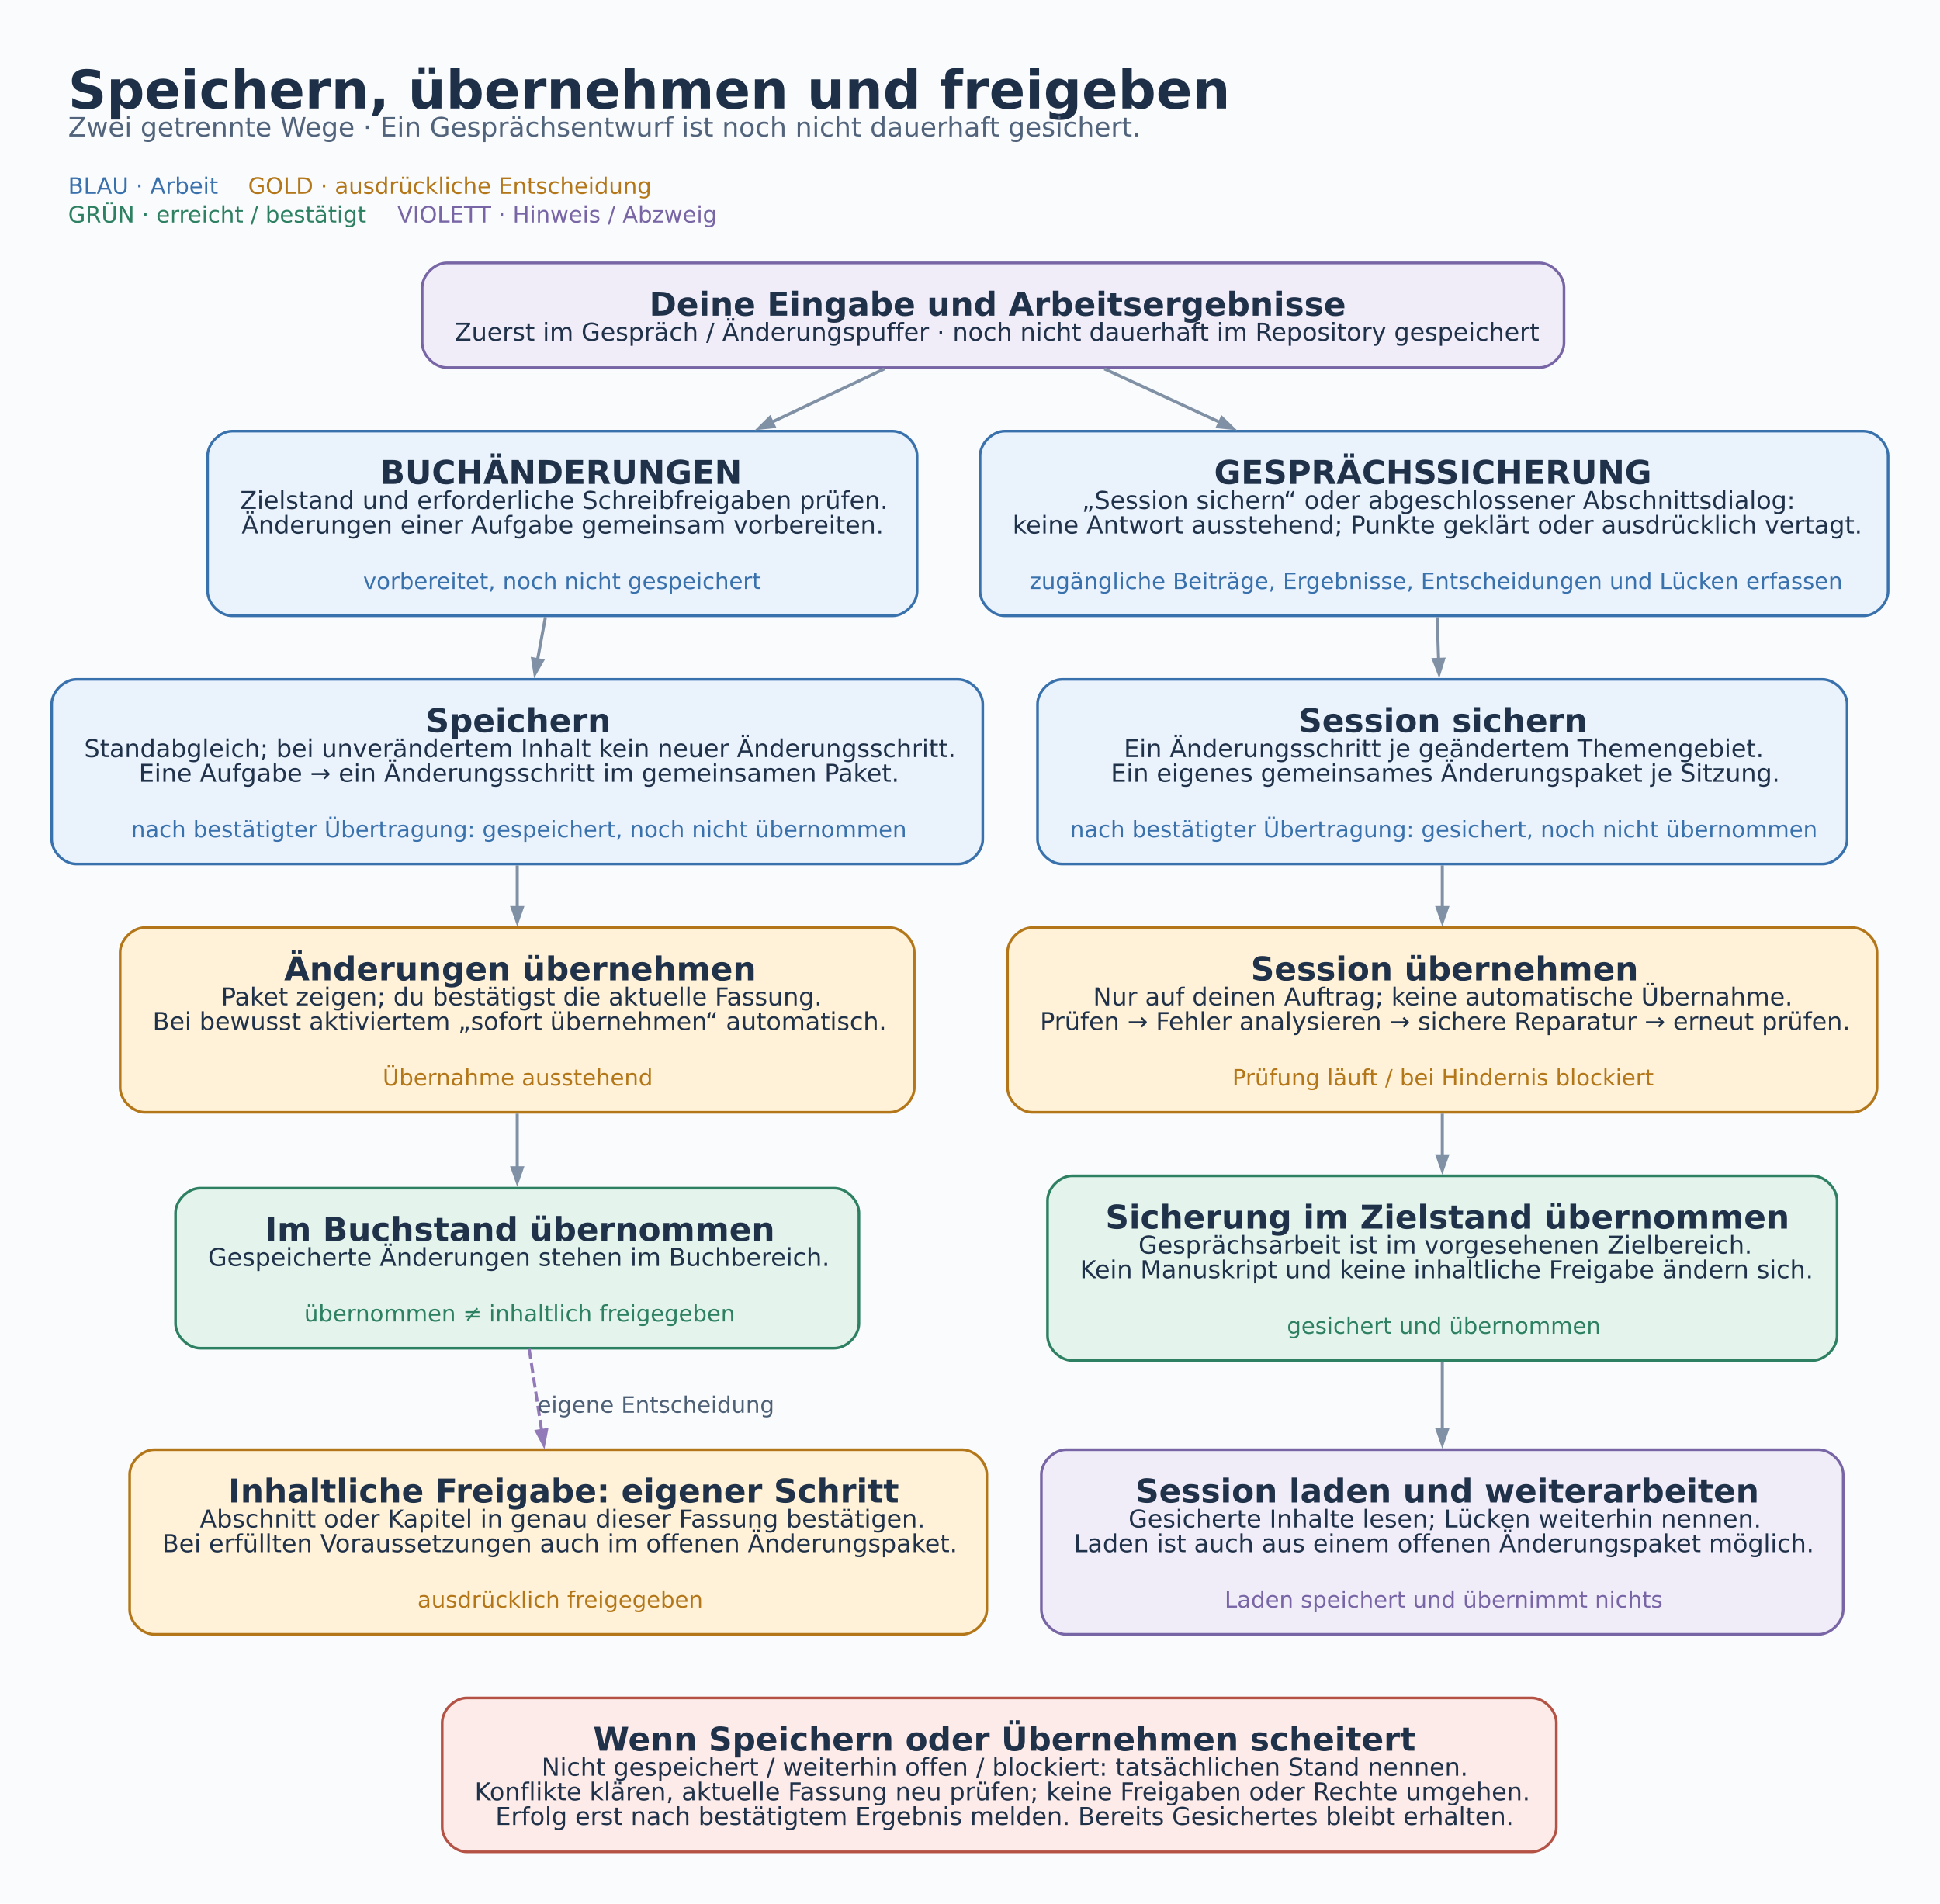
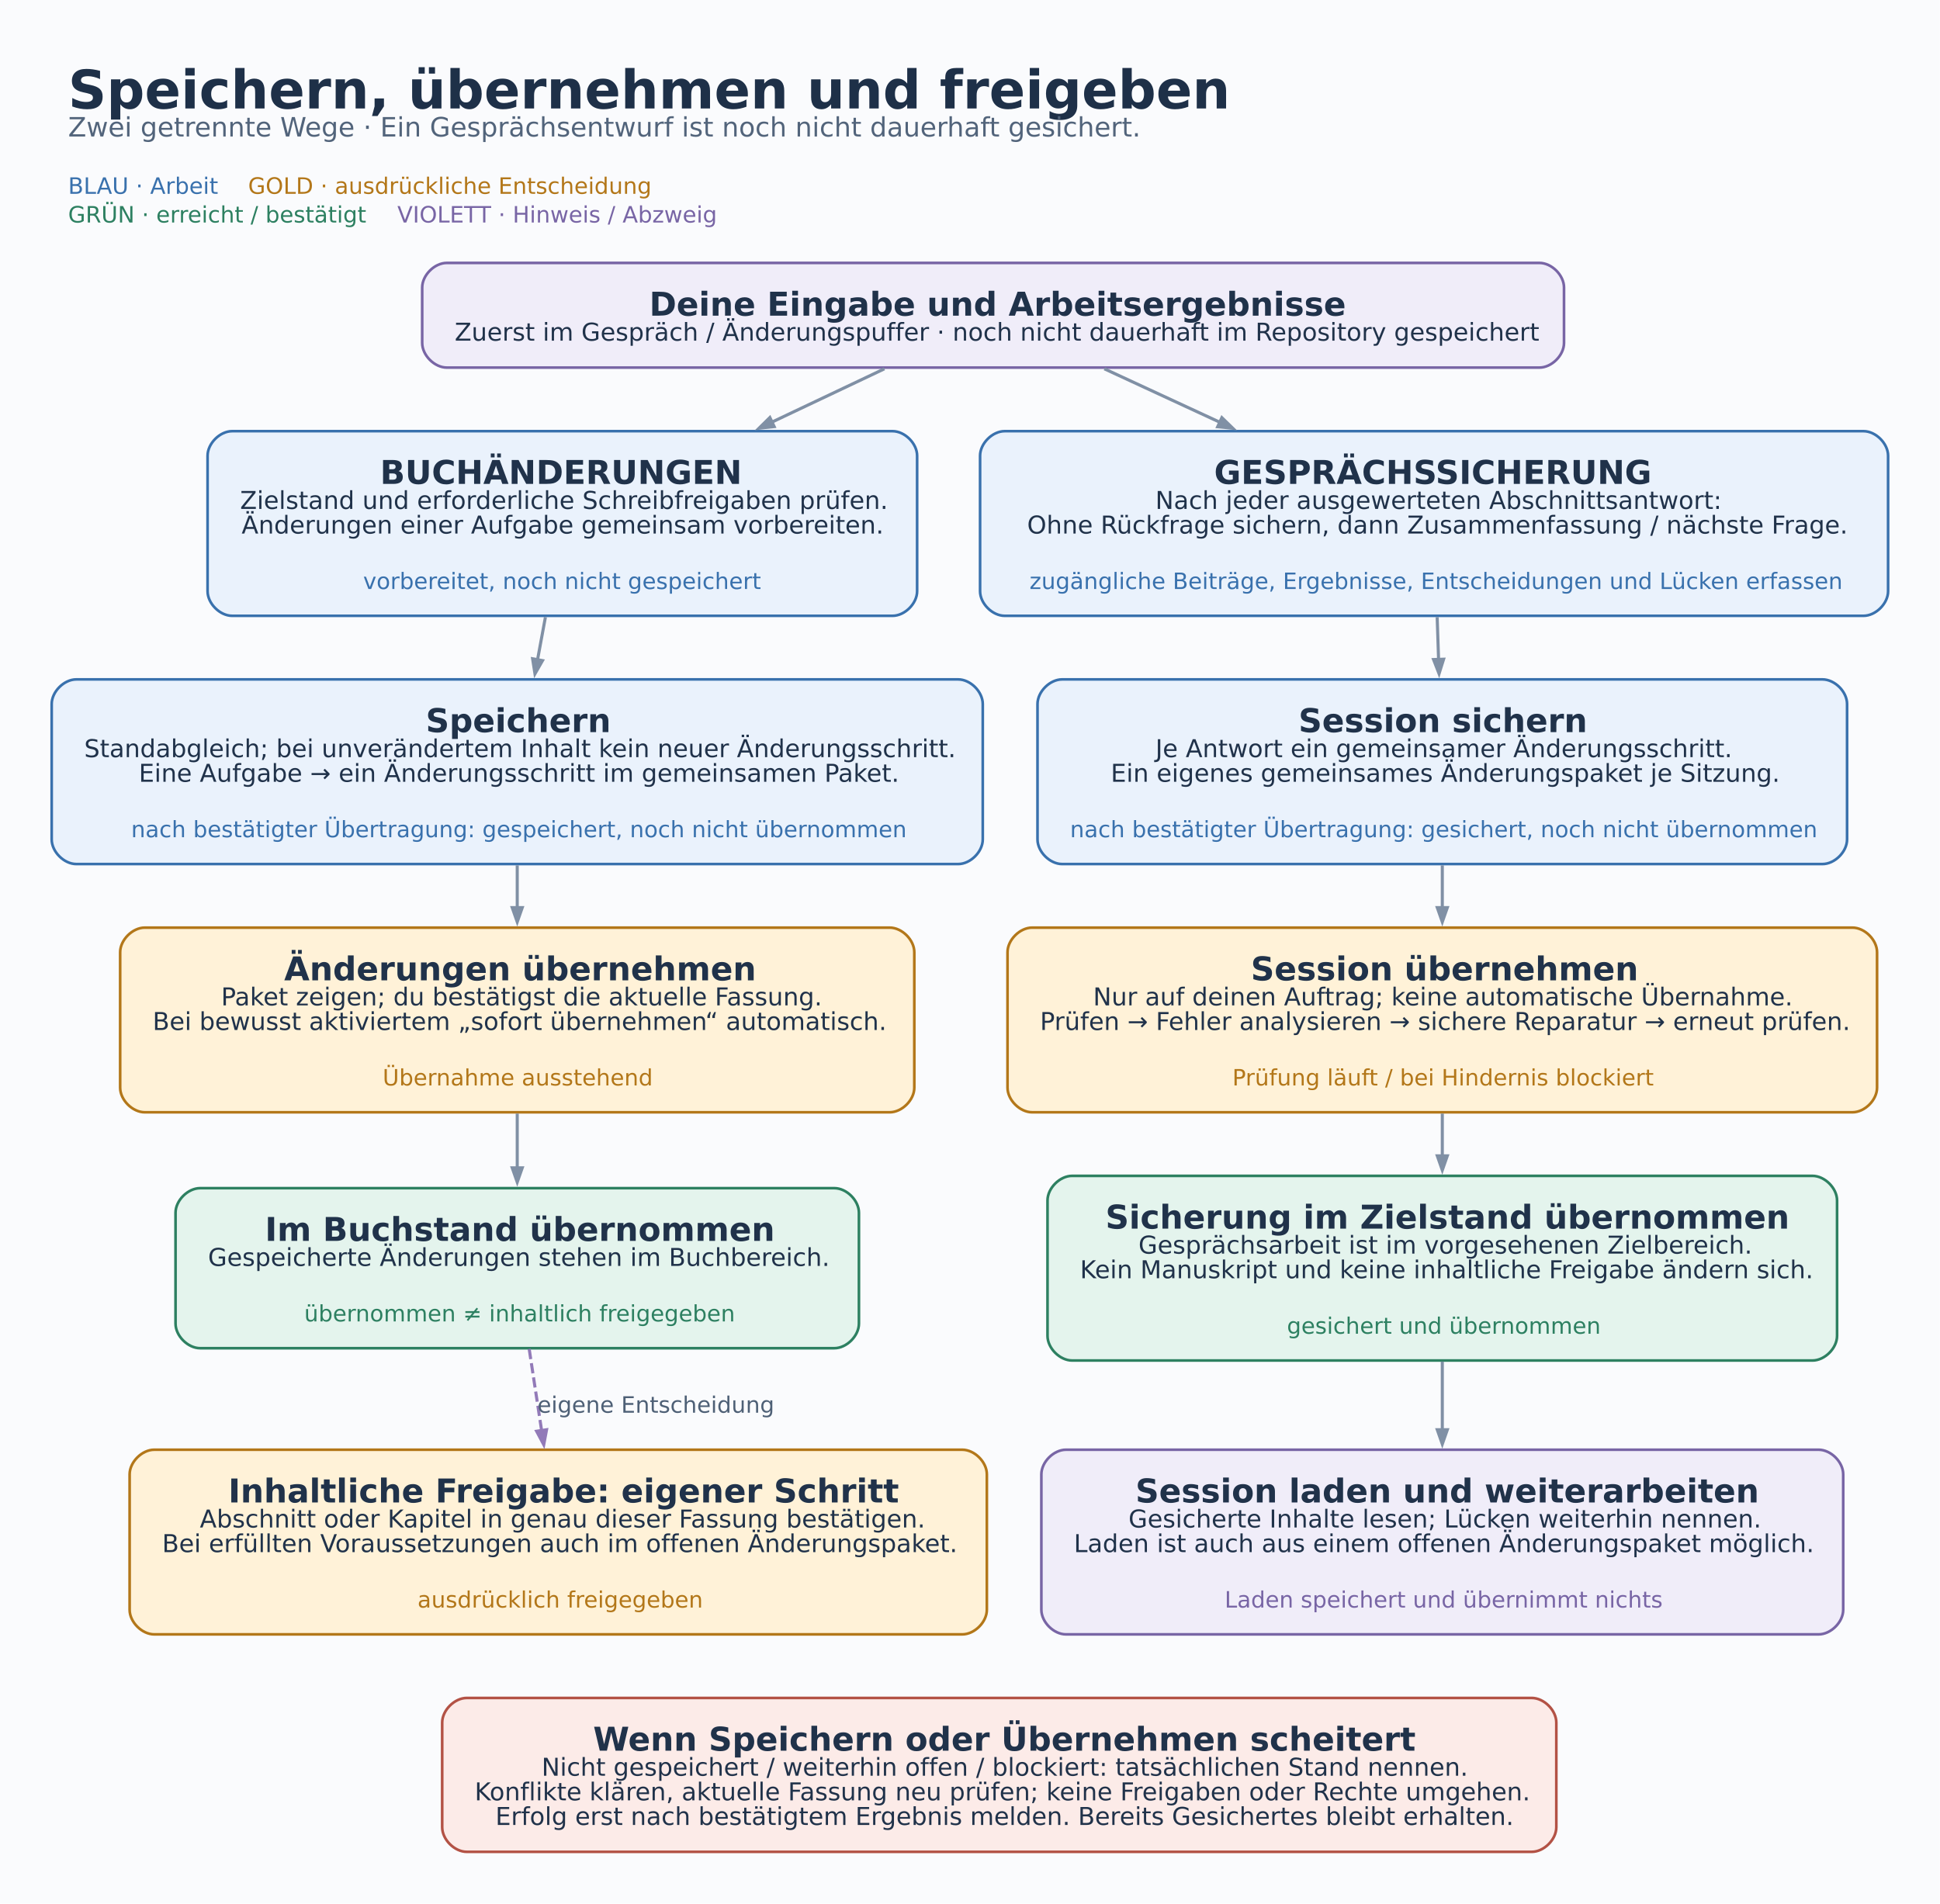
<svg xmlns="http://www.w3.org/2000/svg" width="1445pt" height="1418pt" viewBox="0.00 0.00 1445.00 1418.00">
  <g id="graph0" class="graph" transform="scale(1.52778 1.52778) rotate(0) translate(25.2 902.98)">
    <polygon fill="#fafbfd" stroke="none" points="-25.2,25.2 -25.2,-902.98 920.51,-902.98 920.51,25.2 -25.2,25.2" />
    <text xml:space="preserve" text-anchor="start" x="8" y="-850.08" font-family="DejaVu Sans" font-weight="bold" font-size="26.00" fill="#1e3048">Speichern, übernehmen und freigeben</text>
    <text xml:space="preserve" text-anchor="start" x="8" y="-836.43" font-family="DejaVu Sans" font-size="13.00" fill="#52647b">Zwei getrennte Wege · Ein Gesprächsentwurf ist noch nicht dauerhaft gesichert.</text>
    <text xml:space="preserve" text-anchor="start" x="8" y="-808.48" font-family="DejaVu Sans" font-size="11.00" fill="#3971ad">BLAU · Arbeit</text>
    <text xml:space="preserve" text-anchor="start" x="82.25" y="-808.48" font-family="DejaVu Sans" font-size="14.00">   </text>
    <text xml:space="preserve" text-anchor="start" x="95.75" y="-808.48" font-family="DejaVu Sans" font-size="11.00" fill="#b37719">GOLD · ausdrückliche Entscheidung</text>
    <text xml:space="preserve" text-anchor="start" x="8" y="-794.48" font-family="DejaVu Sans" font-size="11.00" fill="#2d8061">GRÜN · erreicht / bestätigt</text>
    <text xml:space="preserve" text-anchor="start" x="155" y="-794.48" font-family="DejaVu Sans" font-size="14.00">   </text>
    <text xml:space="preserve" text-anchor="start" x="168.5" y="-794.48" font-family="DejaVu Sans" font-size="11.00" fill="#7865a5">VIOLETT · Hinweis / Abzweig</text>
    <g id="node1" class="node">
      <path fill="#f0edf9" stroke="#7865a5" stroke-width="1.3" d="M725.31,-774.78C725.31,-774.78 192.62,-774.78 192.62,-774.78 186.62,-774.78 180.63,-768.78 180.63,-762.78 180.63,-762.78 180.63,-735.74 180.63,-735.74 180.63,-729.74 186.63,-723.74 192.63,-723.74 192.63,-723.74 725.31,-723.74 725.31,-723.74 731.31,-723.74 737.31,-729.74 737.31,-735.74 737.31,-735.74 737.31,-762.78 737.31,-762.78 737.31,-768.78 731.31,-774.78 725.31,-774.78" />
      <text xml:space="preserve" text-anchor="start" x="291.34" y="-749.06" font-family="DejaVu Sans" font-weight="bold" font-size="16.00" fill="#20324a">Deine Eingabe und Arbeitsergebnisse</text>
      <text xml:space="preserve" text-anchor="start" x="196.47" y="-736.86" font-family="DejaVu Sans" font-size="12.00" fill="#20324a">Zuerst im Gespräch / Änderungspuffer · noch nicht dauerhaft im Repository gespeichert</text>
    </g>
    <g id="node2" class="node">
      <path fill="#eaf2fc" stroke="#3971ad" stroke-width="1.3" d="M409.93,-692.74C409.93,-692.74 88,-692.74 88,-692.74 82,-692.74 76,-686.74 76,-680.74 76,-680.74 76,-614.7 76,-614.7 76,-608.7 82,-602.7 88,-602.7 88,-602.7 409.93,-602.7 409.93,-602.7 415.93,-602.7 421.93,-608.7 421.93,-614.7 421.93,-614.7 421.93,-680.74 421.93,-680.74 421.93,-686.74 415.93,-692.74 409.93,-692.74" />
      <text xml:space="preserve" text-anchor="start" x="160.09" y="-667.02" font-family="DejaVu Sans" font-weight="bold" font-size="16.00" fill="#20324a">BUCHÄNDERUNGEN</text>
      <text xml:space="preserve" text-anchor="start" x="91.84" y="-654.82" font-family="DejaVu Sans" font-size="12.00" fill="#20324a">Zielstand und erforderliche Schreibfreigaben prüfen.</text>
      <text xml:space="preserve" text-anchor="start" x="92.59" y="-642.82" font-family="DejaVu Sans" font-size="12.00" fill="#20324a">Änderungen einer Aufgabe gemeinsam vorbereiten.</text>
      <text xml:space="preserve" text-anchor="start" x="151.84" y="-615.77" font-family="DejaVu Sans" font-size="11.00" fill="#3971ad">vorbereitet, noch nicht gespeichert</text>
    </g>
    <g id="edge5" class="edge">
      <path fill="none" stroke="#8090a5" stroke-width="1.5" d="M405.97,-723.14C389.18,-715.18 370,-706.09 350.96,-697.07" />
      <polygon fill="#8090a5" stroke="#8090a5" stroke-width="1.5" points="352.24,-694.96 344.86,-694.18 350.14,-699.39 352.24,-694.96" />
    </g>
    <g id="node7" class="node">
      <path fill="#eaf2fc" stroke="#3971ad" stroke-width="1.3" d="M883.31,-692.74C883.31,-692.74 464.62,-692.74 464.62,-692.74 458.62,-692.74 452.62,-686.74 452.62,-680.74 452.62,-680.74 452.62,-614.7 452.62,-614.7 452.62,-608.7 458.62,-602.7 464.62,-602.7 464.62,-602.7 883.31,-602.7 883.31,-602.7 889.31,-602.7 895.31,-608.7 895.31,-614.7 895.31,-614.7 895.31,-680.74 895.31,-680.74 895.31,-686.74 889.31,-692.74 883.31,-692.74" />
      <text xml:space="preserve" text-anchor="start" x="566.72" y="-667.02" font-family="DejaVu Sans" font-weight="bold" font-size="16.00" fill="#20324a">GESPRÄCHSSICHERUNG</text>
-       <text xml:space="preserve" text-anchor="start" x="502.22" y="-654.82" font-family="DejaVu Sans" font-size="12.00" fill="#20324a">„Session sichern“ oder abgeschlossener Abschnittsdialog:</text>
-       <text xml:space="preserve" text-anchor="start" x="468.47" y="-642.82" font-family="DejaVu Sans" font-size="12.00" fill="#20324a">keine Antwort ausstehend; Punkte geklärt oder ausdrücklich vertagt.</text>
+       <text xml:space="preserve" text-anchor="start" x="538.06" y="-654.82" font-family="DejaVu Sans" font-size="12.00" fill="#20324a">Nach jeder ausgewerteten Abschnittsantwort:</text>
+       <text xml:space="preserve" text-anchor="start" x="475.56" y="-642.82" font-family="DejaVu Sans" font-size="12.00" fill="#20324a">Ohne Rückfrage sichern, dann Zusammenfassung / nächste Frage.</text>
      <text xml:space="preserve" text-anchor="start" x="476.72" y="-615.77" font-family="DejaVu Sans" font-size="11.00" fill="#3971ad">zugängliche Beiträge, Ergebnisse, Entscheidungen und Lücken erfassen</text>
    </g>
    <g id="edge10" class="edge">
      <path fill="none" stroke="#8090a5" stroke-width="1.5" d="M513.22,-723.14C530.42,-715.18 550.05,-706.09 569.54,-697.07" />
      <polygon fill="#8090a5" stroke="#8090a5" stroke-width="1.5" points="570.5,-699.32 575.82,-694.16 568.44,-694.88 570.5,-699.32" />
    </g>
    <g id="node3" class="node">
      <path fill="#eaf2fc" stroke="#3971ad" stroke-width="1.3" d="M441.93,-571.7C441.93,-571.7 12,-571.7 12,-571.7 6,-571.7 0,-565.7 0,-559.7 0,-559.7 0,-493.66 0,-493.66 0,-487.66 6,-481.66 12,-481.66 12,-481.66 441.93,-481.66 441.93,-481.66 447.93,-481.66 453.93,-487.66 453.93,-493.66 453.93,-493.66 453.93,-559.7 453.93,-559.7 453.93,-565.7 447.93,-571.7 441.93,-571.7" />
      <text xml:space="preserve" text-anchor="start" x="182.34" y="-545.98" font-family="DejaVu Sans" font-weight="bold" font-size="16.00" fill="#20324a">Speichern</text>
      <text xml:space="preserve" text-anchor="start" x="15.84" y="-533.78" font-family="DejaVu Sans" font-size="12.00" fill="#20324a">Standabgleich; bei unverändertem Inhalt kein neuer Änderungsschritt.</text>
      <text xml:space="preserve" text-anchor="start" x="42.47" y="-521.78" font-family="DejaVu Sans" font-size="12.00" fill="#20324a">Eine Aufgabe → ein Änderungsschritt im gemeinsamen Paket.</text>
      <text xml:space="preserve" text-anchor="start" x="38.72" y="-494.73" font-family="DejaVu Sans" font-size="11.00" fill="#3971ad">nach bestätigter Übertragung: gespeichert, noch nicht übernommen</text>
    </g>
    <g id="edge1" class="edge">
      <path fill="none" stroke="#8090a5" stroke-width="1.5" d="M240.71,-602.06C239.44,-595.19 238.12,-588.04 236.82,-581.01" />
      <polygon fill="#8090a5" stroke="#8090a5" stroke-width="1.5" points="239.29,-580.87 235.61,-574.43 234.47,-581.76 239.29,-580.87" />
    </g>
    <g id="node4" class="node">
      <path fill="#fff2d8" stroke="#b37719" stroke-width="1.3" d="M408.56,-450.66C408.56,-450.66 45.38,-450.66 45.38,-450.66 39.38,-450.66 33.38,-444.66 33.38,-438.66 33.38,-438.66 33.38,-372.62 33.38,-372.62 33.38,-366.62 39.38,-360.62 45.38,-360.62 45.38,-360.62 408.56,-360.62 408.56,-360.62 414.56,-360.62 420.56,-366.62 420.56,-372.62 420.56,-372.62 420.56,-438.66 420.56,-438.66 420.56,-444.66 414.56,-450.66 408.56,-450.66" />
      <text xml:space="preserve" text-anchor="start" x="113.34" y="-424.94" font-family="DejaVu Sans" font-weight="bold" font-size="16.00" fill="#20324a">Änderungen übernehmen</text>
      <text xml:space="preserve" text-anchor="start" x="82.59" y="-412.74" font-family="DejaVu Sans" font-size="12.00" fill="#20324a">Paket zeigen; du bestätigst die aktuelle Fassung.</text>
      <text xml:space="preserve" text-anchor="start" x="49.22" y="-400.74" font-family="DejaVu Sans" font-size="12.00" fill="#20324a">Bei bewusst aktiviertem „sofort übernehmen“ automatisch.</text>
      <text xml:space="preserve" text-anchor="start" x="161.34" y="-373.69" font-family="DejaVu Sans" font-size="11.00" fill="#b37719">Übernahme ausstehend</text>
    </g>
    <g id="edge2" class="edge">
      <path fill="none" stroke="#8090a5" stroke-width="1.5" d="M226.97,-481.02C226.97,-474.15 226.97,-467 226.97,-459.97" />
      <polygon fill="#8090a5" stroke="#8090a5" stroke-width="1.5" points="229.42,-460.43 226.97,-453.43 224.52,-460.43 229.42,-460.43" />
    </g>
    <g id="node5" class="node">
      <path fill="#e4f4ed" stroke="#2d8061" stroke-width="1.3" d="M381.56,-323.62C381.56,-323.62 72.38,-323.62 72.38,-323.62 66.38,-323.62 60.38,-317.62 60.38,-311.62 60.38,-311.62 60.38,-257.58 60.38,-257.58 60.38,-251.58 66.38,-245.58 72.38,-245.58 72.38,-245.58 381.56,-245.58 381.56,-245.58 387.56,-245.58 393.56,-251.58 393.56,-257.58 393.56,-257.58 393.56,-311.62 393.56,-311.62 393.56,-317.62 387.56,-323.62 381.56,-323.62" />
      <text xml:space="preserve" text-anchor="start" x="103.97" y="-297.9" font-family="DejaVu Sans" font-weight="bold" font-size="16.00" fill="#20324a">Im Buchstand übernommen</text>
      <text xml:space="preserve" text-anchor="start" x="76.22" y="-285.7" font-family="DejaVu Sans" font-size="12.00" fill="#20324a">Gespeicherte Änderungen stehen im Buchbereich.</text>
      <text xml:space="preserve" text-anchor="start" x="123.09" y="-258.65" font-family="DejaVu Sans" font-size="11.00" fill="#2d8061">übernommen ≠ inhaltlich freigegeben</text>
    </g>
    <g id="edge3" class="edge">
      <path fill="none" stroke="#8090a5" stroke-width="1.5" d="M226.97,-359.98C226.97,-351.26 226.97,-342.09 226.97,-333.28" />
      <polygon fill="#8090a5" stroke="#8090a5" stroke-width="1.5" points="229.42,-333.54 226.97,-326.54 224.52,-333.54 229.42,-333.54" />
    </g>
    <g id="node6" class="node">
      <path fill="#fff2d8" stroke="#b37719" stroke-width="1.3" d="M443.93,-196.08C443.93,-196.08 50,-196.08 50,-196.08 44,-196.08 38,-190.08 38,-184.08 38,-184.08 38,-118.04 38,-118.04 38,-112.04 44,-106.04 50,-106.04 50,-106.04 443.93,-106.04 443.93,-106.04 449.93,-106.04 455.93,-112.04 455.93,-118.04 455.93,-118.04 455.93,-184.08 455.93,-184.08 455.93,-190.08 449.93,-196.08 443.93,-196.08" />
      <text xml:space="preserve" text-anchor="start" x="86.09" y="-170.36" font-family="DejaVu Sans" font-weight="bold" font-size="16.00" fill="#20324a">Inhaltliche Freigabe: eigener Schritt</text>
      <text xml:space="preserve" text-anchor="start" x="72.22" y="-158.16" font-family="DejaVu Sans" font-size="12.00" fill="#20324a">Abschnitt oder Kapitel in genau dieser Fassung bestätigen.</text>
      <text xml:space="preserve" text-anchor="start" x="53.84" y="-146.16" font-family="DejaVu Sans" font-size="12.00" fill="#20324a">Bei erfüllten Voraussetzungen auch im offenen Änderungspaket.</text>
      <text xml:space="preserve" text-anchor="start" x="178.34" y="-119.11" font-family="DejaVu Sans" font-size="11.00" fill="#b37719">ausdrücklich freigegeben</text>
    </g>
    <g id="edge4" class="edge">
      <path fill="none" stroke="#927ab8" stroke-width="1.5" stroke-dasharray="5,2" d="M232.8,-245.2C234.7,-232.75 236.83,-218.72 238.86,-205.39" />
      <polygon fill="#927ab8" stroke="#927ab8" stroke-width="1.5" points="241.27,-205.83 239.9,-198.54 236.42,-205.1 241.27,-205.83" />
      <text xml:space="preserve" text-anchor="middle" x="294.56" y="-214.13" font-family="DejaVu Sans" font-size="11.00" fill="#4e6076">eigene Entscheidung</text>
    </g>
    <g id="node12" class="node">
      <path fill="#fcebe8" stroke="#b35245" stroke-width="1.3" d="M721.56,-75.04C721.56,-75.04 202.38,-75.04 202.38,-75.04 196.38,-75.04 190.38,-69.04 190.38,-63.04 190.38,-63.04 190.38,-12 190.38,-12 190.38,-6 196.38,0 202.38,0 202.38,0 721.56,0 721.56,0 727.56,0 733.56,-6 733.56,-12 733.56,-12 733.56,-63.04 733.56,-63.04 733.56,-69.04 727.56,-75.04 721.56,-75.04" />
      <text xml:space="preserve" text-anchor="start" x="263.97" y="-49.32" font-family="DejaVu Sans" font-weight="bold" font-size="16.00" fill="#20324a">Wenn Speichern oder Übernehmen scheitert</text>
      <text xml:space="preserve" text-anchor="start" x="238.84" y="-37.12" font-family="DejaVu Sans" font-size="12.00" fill="#20324a">Nicht gespeichert / weiterhin offen / blockiert: tatsächlichen Stand nennen.</text>
      <text xml:space="preserve" text-anchor="start" x="206.22" y="-25.12" font-family="DejaVu Sans" font-size="12.00" fill="#20324a">Konflikte klären, aktuelle Fassung neu prüfen; keine Freigaben oder Rechte umgehen.</text>
      <text xml:space="preserve" text-anchor="start" x="216.34" y="-13.12" font-family="DejaVu Sans" font-size="12.00" fill="#20324a">Erfolg erst nach bestätigtem Ergebnis melden. Bereits Gesichertes bleibt erhalten.</text>
    </g>
    <g id="node8" class="node">
      <path fill="#eaf2fc" stroke="#3971ad" stroke-width="1.3" d="M863.31,-571.7C863.31,-571.7 492.62,-571.7 492.62,-571.7 486.62,-571.7 480.62,-565.7 480.62,-559.7 480.62,-559.7 480.62,-493.66 480.62,-493.66 480.62,-487.66 486.62,-481.66 492.62,-481.66 492.62,-481.66 863.31,-481.66 863.31,-481.66 869.31,-481.66 875.31,-487.66 875.31,-493.66 875.31,-493.66 875.31,-559.7 875.31,-559.7 875.31,-565.7 869.31,-571.7 863.31,-571.7" />
      <text xml:space="preserve" text-anchor="start" x="607.84" y="-545.98" font-family="DejaVu Sans" font-weight="bold" font-size="16.00" fill="#20324a">Session sichern</text>
-       <text xml:space="preserve" text-anchor="start" x="522.72" y="-533.78" font-family="DejaVu Sans" font-size="12.00" fill="#20324a">Ein Änderungsschritt je geändertem Themengebiet.</text>
+       <text xml:space="preserve" text-anchor="start" x="538.12" y="-533.78" font-family="DejaVu Sans" font-size="12.00" fill="#20324a">Je Antwort ein gemeinsamer Änderungsschritt.</text>
      <text xml:space="preserve" text-anchor="start" x="516.34" y="-521.78" font-family="DejaVu Sans" font-size="12.00" fill="#20324a">Ein eigenes gemeinsames Änderungspaket je Sitzung.</text>
      <text xml:space="preserve" text-anchor="start" x="496.47" y="-494.73" font-family="DejaVu Sans" font-size="11.00" fill="#3971ad">nach bestätigter Übertragung: gesichert, noch nicht übernommen</text>
    </g>
    <g id="edge6" class="edge">
      <path fill="none" stroke="#8090a5" stroke-width="1.5" d="M675.47,-602.06C675.7,-595.19 675.94,-588.04 676.17,-581.01" />
      <polygon fill="#8090a5" stroke="#8090a5" stroke-width="1.5" points="678.61,-581.55 676.39,-574.47 673.71,-581.38 678.61,-581.55" />
    </g>
    <g id="node9" class="node">
      <path fill="#fff2d8" stroke="#b37719" stroke-width="1.3" d="M877.93,-450.66C877.93,-450.66 478,-450.66 478,-450.66 472,-450.66 466,-444.66 466,-438.66 466,-438.66 466,-372.62 466,-372.62 466,-366.62 472,-360.62 478,-360.62 478,-360.62 877.93,-360.62 877.93,-360.62 883.93,-360.62 889.93,-366.62 889.93,-372.62 889.93,-372.62 889.93,-438.66 889.93,-438.66 889.93,-444.66 883.93,-450.66 877.93,-450.66" />
      <text xml:space="preserve" text-anchor="start" x="584.59" y="-424.94" font-family="DejaVu Sans" font-weight="bold" font-size="16.00" fill="#20324a">Session übernehmen</text>
      <text xml:space="preserve" text-anchor="start" x="507.72" y="-412.74" font-family="DejaVu Sans" font-size="12.00" fill="#20324a">Nur auf deinen Auftrag; keine automatische Übernahme.</text>
      <text xml:space="preserve" text-anchor="start" x="481.84" y="-400.74" font-family="DejaVu Sans" font-size="12.00" fill="#20324a">Prüfen → Fehler analysieren → sichere Reparatur → erneut prüfen.</text>
      <text xml:space="preserve" text-anchor="start" x="575.59" y="-373.69" font-family="DejaVu Sans" font-size="11.00" fill="#b37719">Prüfung läuft / bei Hindernis blockiert</text>
    </g>
    <g id="edge7" class="edge">
      <path fill="none" stroke="#8090a5" stroke-width="1.5" d="M677.97,-481.02C677.97,-474.15 677.97,-467 677.97,-459.97" />
      <polygon fill="#8090a5" stroke="#8090a5" stroke-width="1.5" points="680.42,-460.43 677.97,-453.43 675.52,-460.43 680.42,-460.43" />
    </g>
    <g id="node10" class="node">
      <path fill="#e4f4ed" stroke="#2d8061" stroke-width="1.3" d="M858.43,-329.62C858.43,-329.62 497.5,-329.62 497.5,-329.62 491.5,-329.62 485.5,-323.62 485.5,-317.62 485.5,-317.62 485.5,-251.58 485.5,-251.58 485.5,-245.58 491.5,-239.58 497.5,-239.58 497.5,-239.58 858.43,-239.58 858.43,-239.58 864.43,-239.58 870.43,-245.58 870.43,-251.58 870.43,-251.58 870.43,-317.62 870.43,-317.62 870.43,-323.62 864.43,-329.62 858.43,-329.62" />
      <text xml:space="preserve" text-anchor="start" x="513.72" y="-303.9" font-family="DejaVu Sans" font-weight="bold" font-size="16.00" fill="#20324a">Sicherung im Zielstand übernommen</text>
      <text xml:space="preserve" text-anchor="start" x="529.84" y="-291.7" font-family="DejaVu Sans" font-size="12.00" fill="#20324a">Gesprächsarbeit ist im vorgesehenen Zielbereich.</text>
      <text xml:space="preserve" text-anchor="start" x="501.34" y="-279.7" font-family="DejaVu Sans" font-size="12.00" fill="#20324a">Kein Manuskript und keine inhaltliche Freigabe ändern sich.</text>
      <text xml:space="preserve" text-anchor="start" x="602.22" y="-252.65" font-family="DejaVu Sans" font-size="11.00" fill="#2d8061">gesichert und übernommen</text>
    </g>
    <g id="edge8" class="edge">
      <path fill="none" stroke="#8090a5" stroke-width="1.5" d="M677.97,-359.98C677.97,-353.11 677.97,-345.96 677.97,-338.93" />
      <polygon fill="#8090a5" stroke="#8090a5" stroke-width="1.5" points="680.42,-339.39 677.97,-332.39 675.52,-339.39 680.42,-339.39" />
    </g>
    <g id="node11" class="node">
      <path fill="#f0edf9" stroke="#7865a5" stroke-width="1.3" d="M861.43,-196.08C861.43,-196.08 494.5,-196.08 494.5,-196.08 488.5,-196.08 482.5,-190.08 482.5,-184.08 482.5,-184.08 482.5,-118.04 482.5,-118.04 482.5,-112.04 488.5,-106.04 494.5,-106.04 494.5,-106.04 861.43,-106.04 861.43,-106.04 867.43,-106.04 873.43,-112.04 873.43,-118.04 873.43,-118.04 873.43,-184.08 873.43,-184.08 873.43,-190.08 867.43,-196.08 861.43,-196.08" />
      <text xml:space="preserve" text-anchor="start" x="528.34" y="-170.36" font-family="DejaVu Sans" font-weight="bold" font-size="16.00" fill="#20324a">Session laden und weiterarbeiten</text>
      <text xml:space="preserve" text-anchor="start" x="524.97" y="-158.16" font-family="DejaVu Sans" font-size="12.00" fill="#20324a">Gesicherte Inhalte lesen; Lücken weiterhin nennen.</text>
      <text xml:space="preserve" text-anchor="start" x="498.34" y="-146.16" font-family="DejaVu Sans" font-size="12.00" fill="#20324a">Laden ist auch aus einem offenen Änderungspaket möglich.</text>
      <text xml:space="preserve" text-anchor="start" x="571.84" y="-119.11" font-family="DejaVu Sans" font-size="11.00" fill="#7865a5">Laden speichert und übernimmt nichts</text>
    </g>
    <g id="edge9" class="edge">
      <path fill="none" stroke="#8090a5" stroke-width="1.5" d="M677.97,-239.07C677.97,-228.35 677.97,-216.8 677.97,-205.72" />
      <polygon fill="#8090a5" stroke="#8090a5" stroke-width="1.5" points="680.42,-205.82 677.97,-198.82 675.52,-205.82 680.42,-205.82" />
    </g>
  </g>
</svg>
